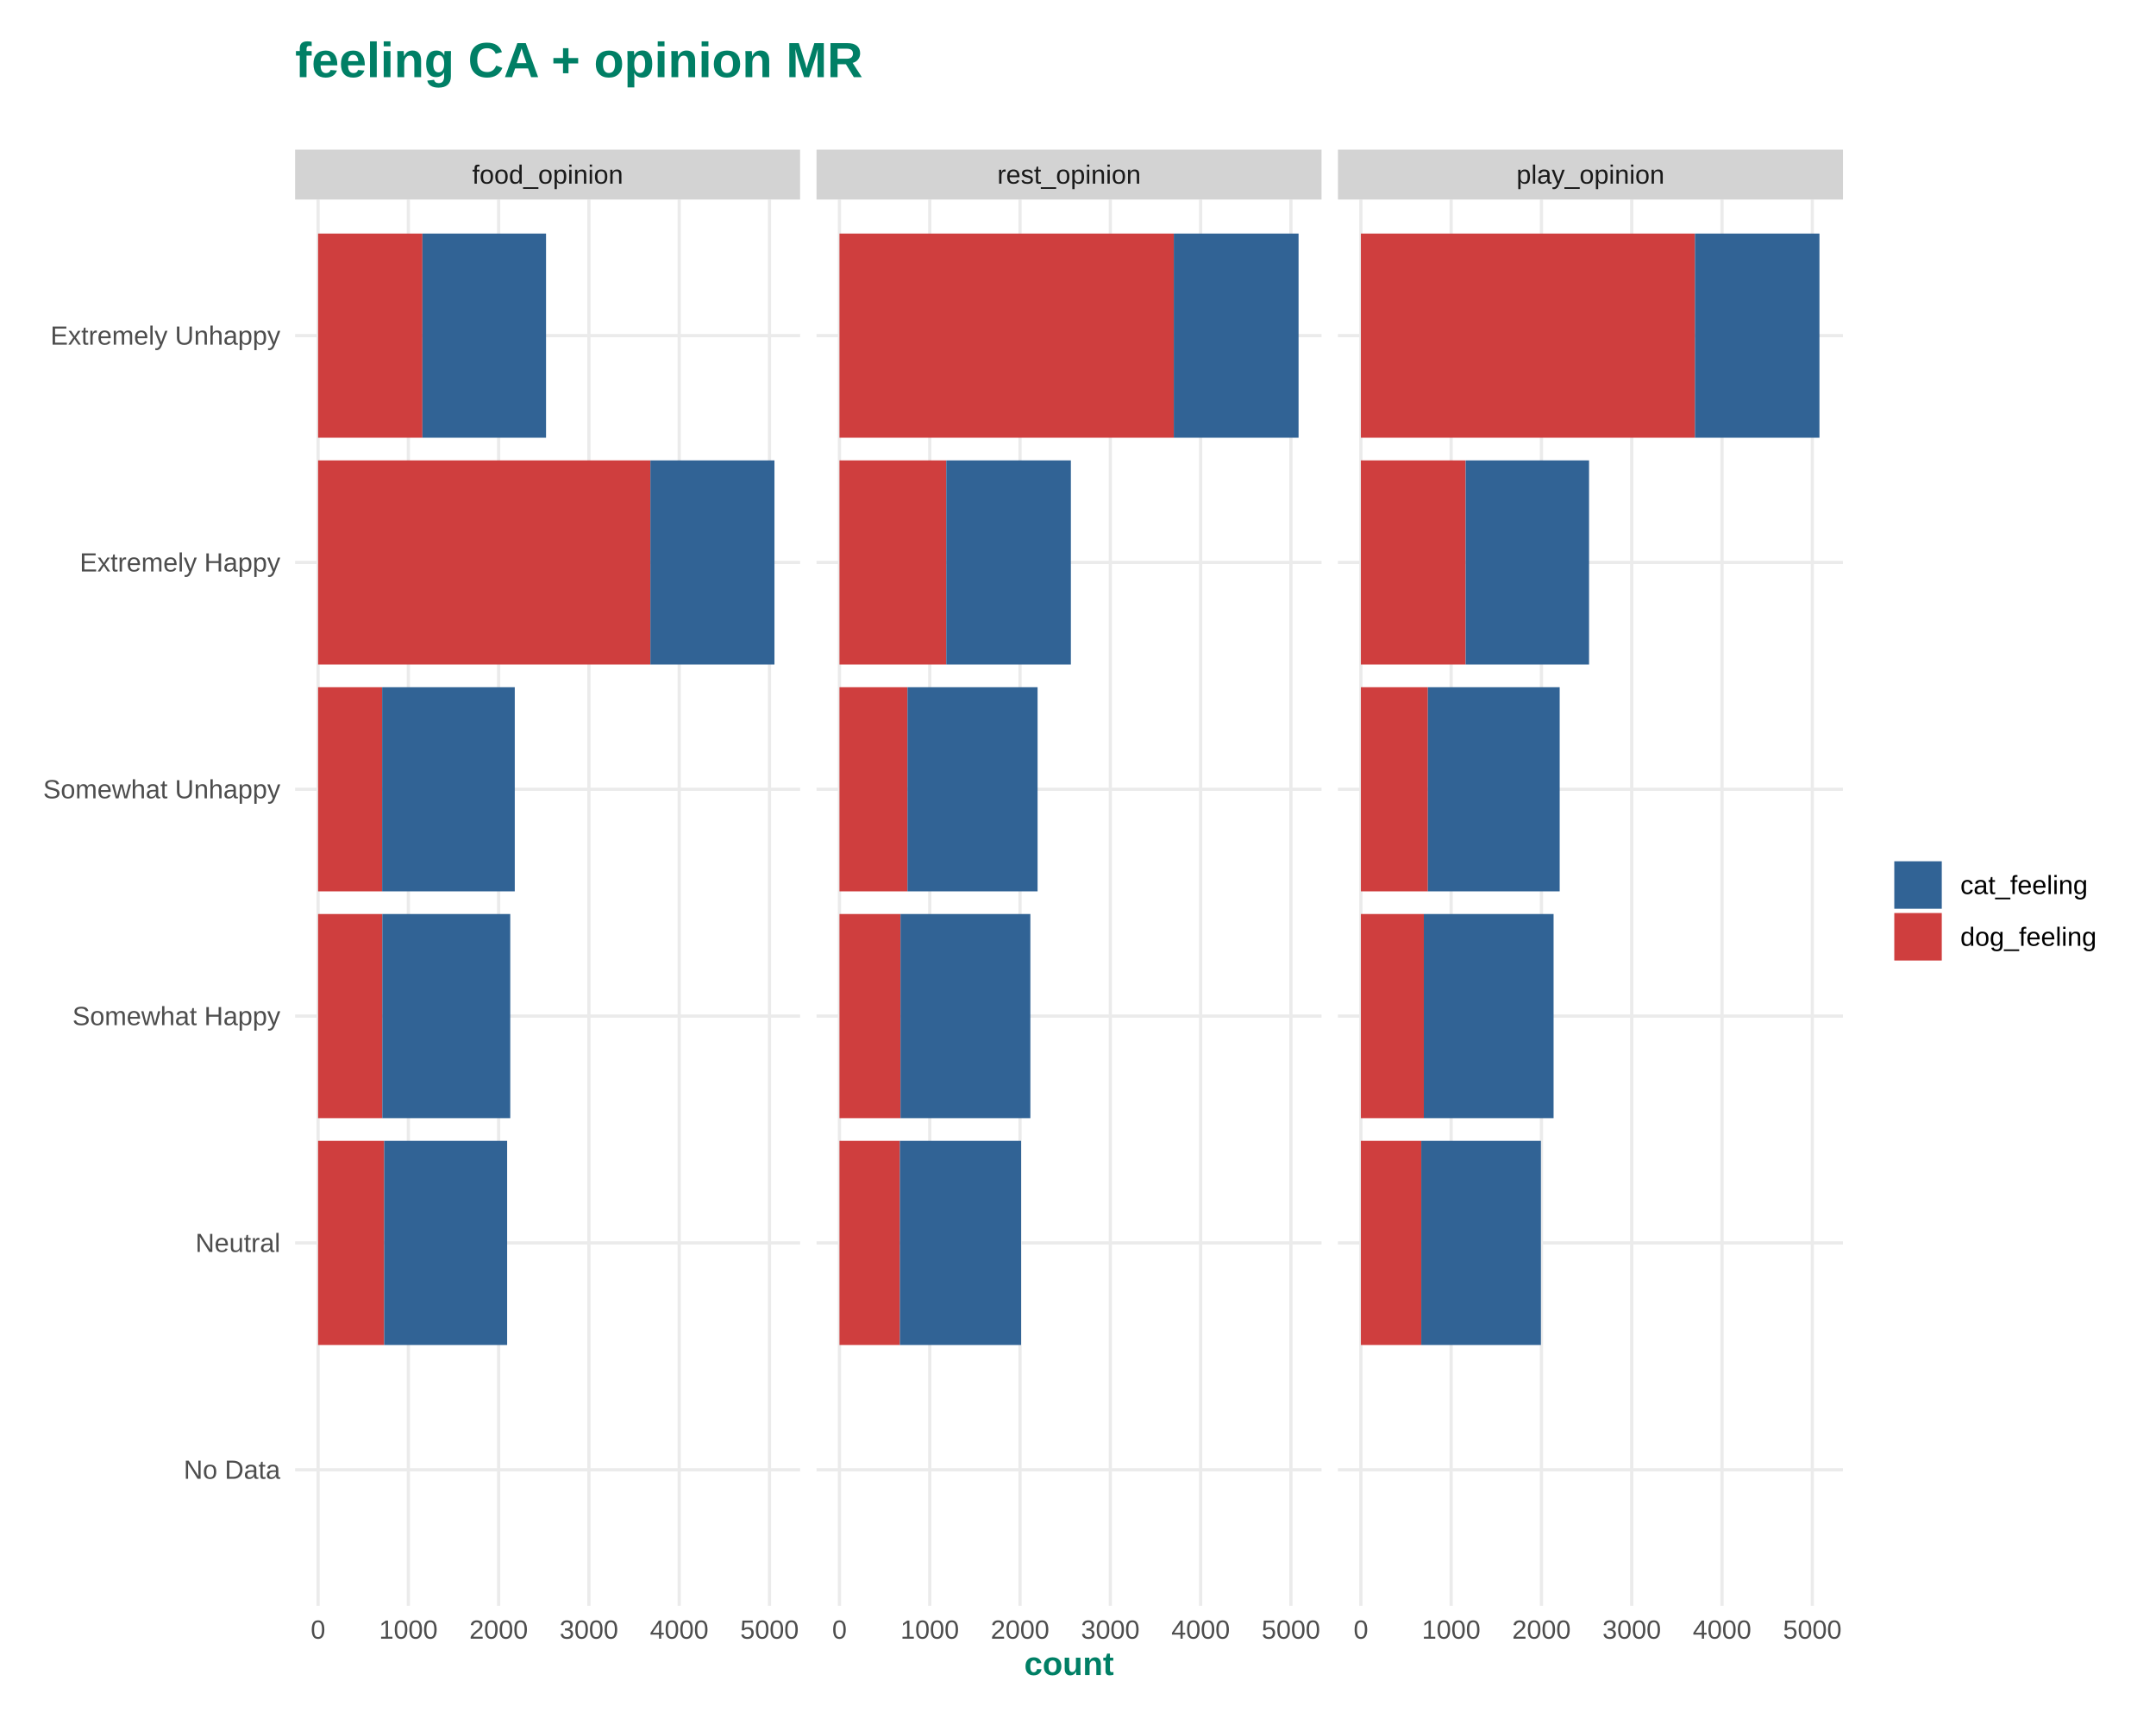
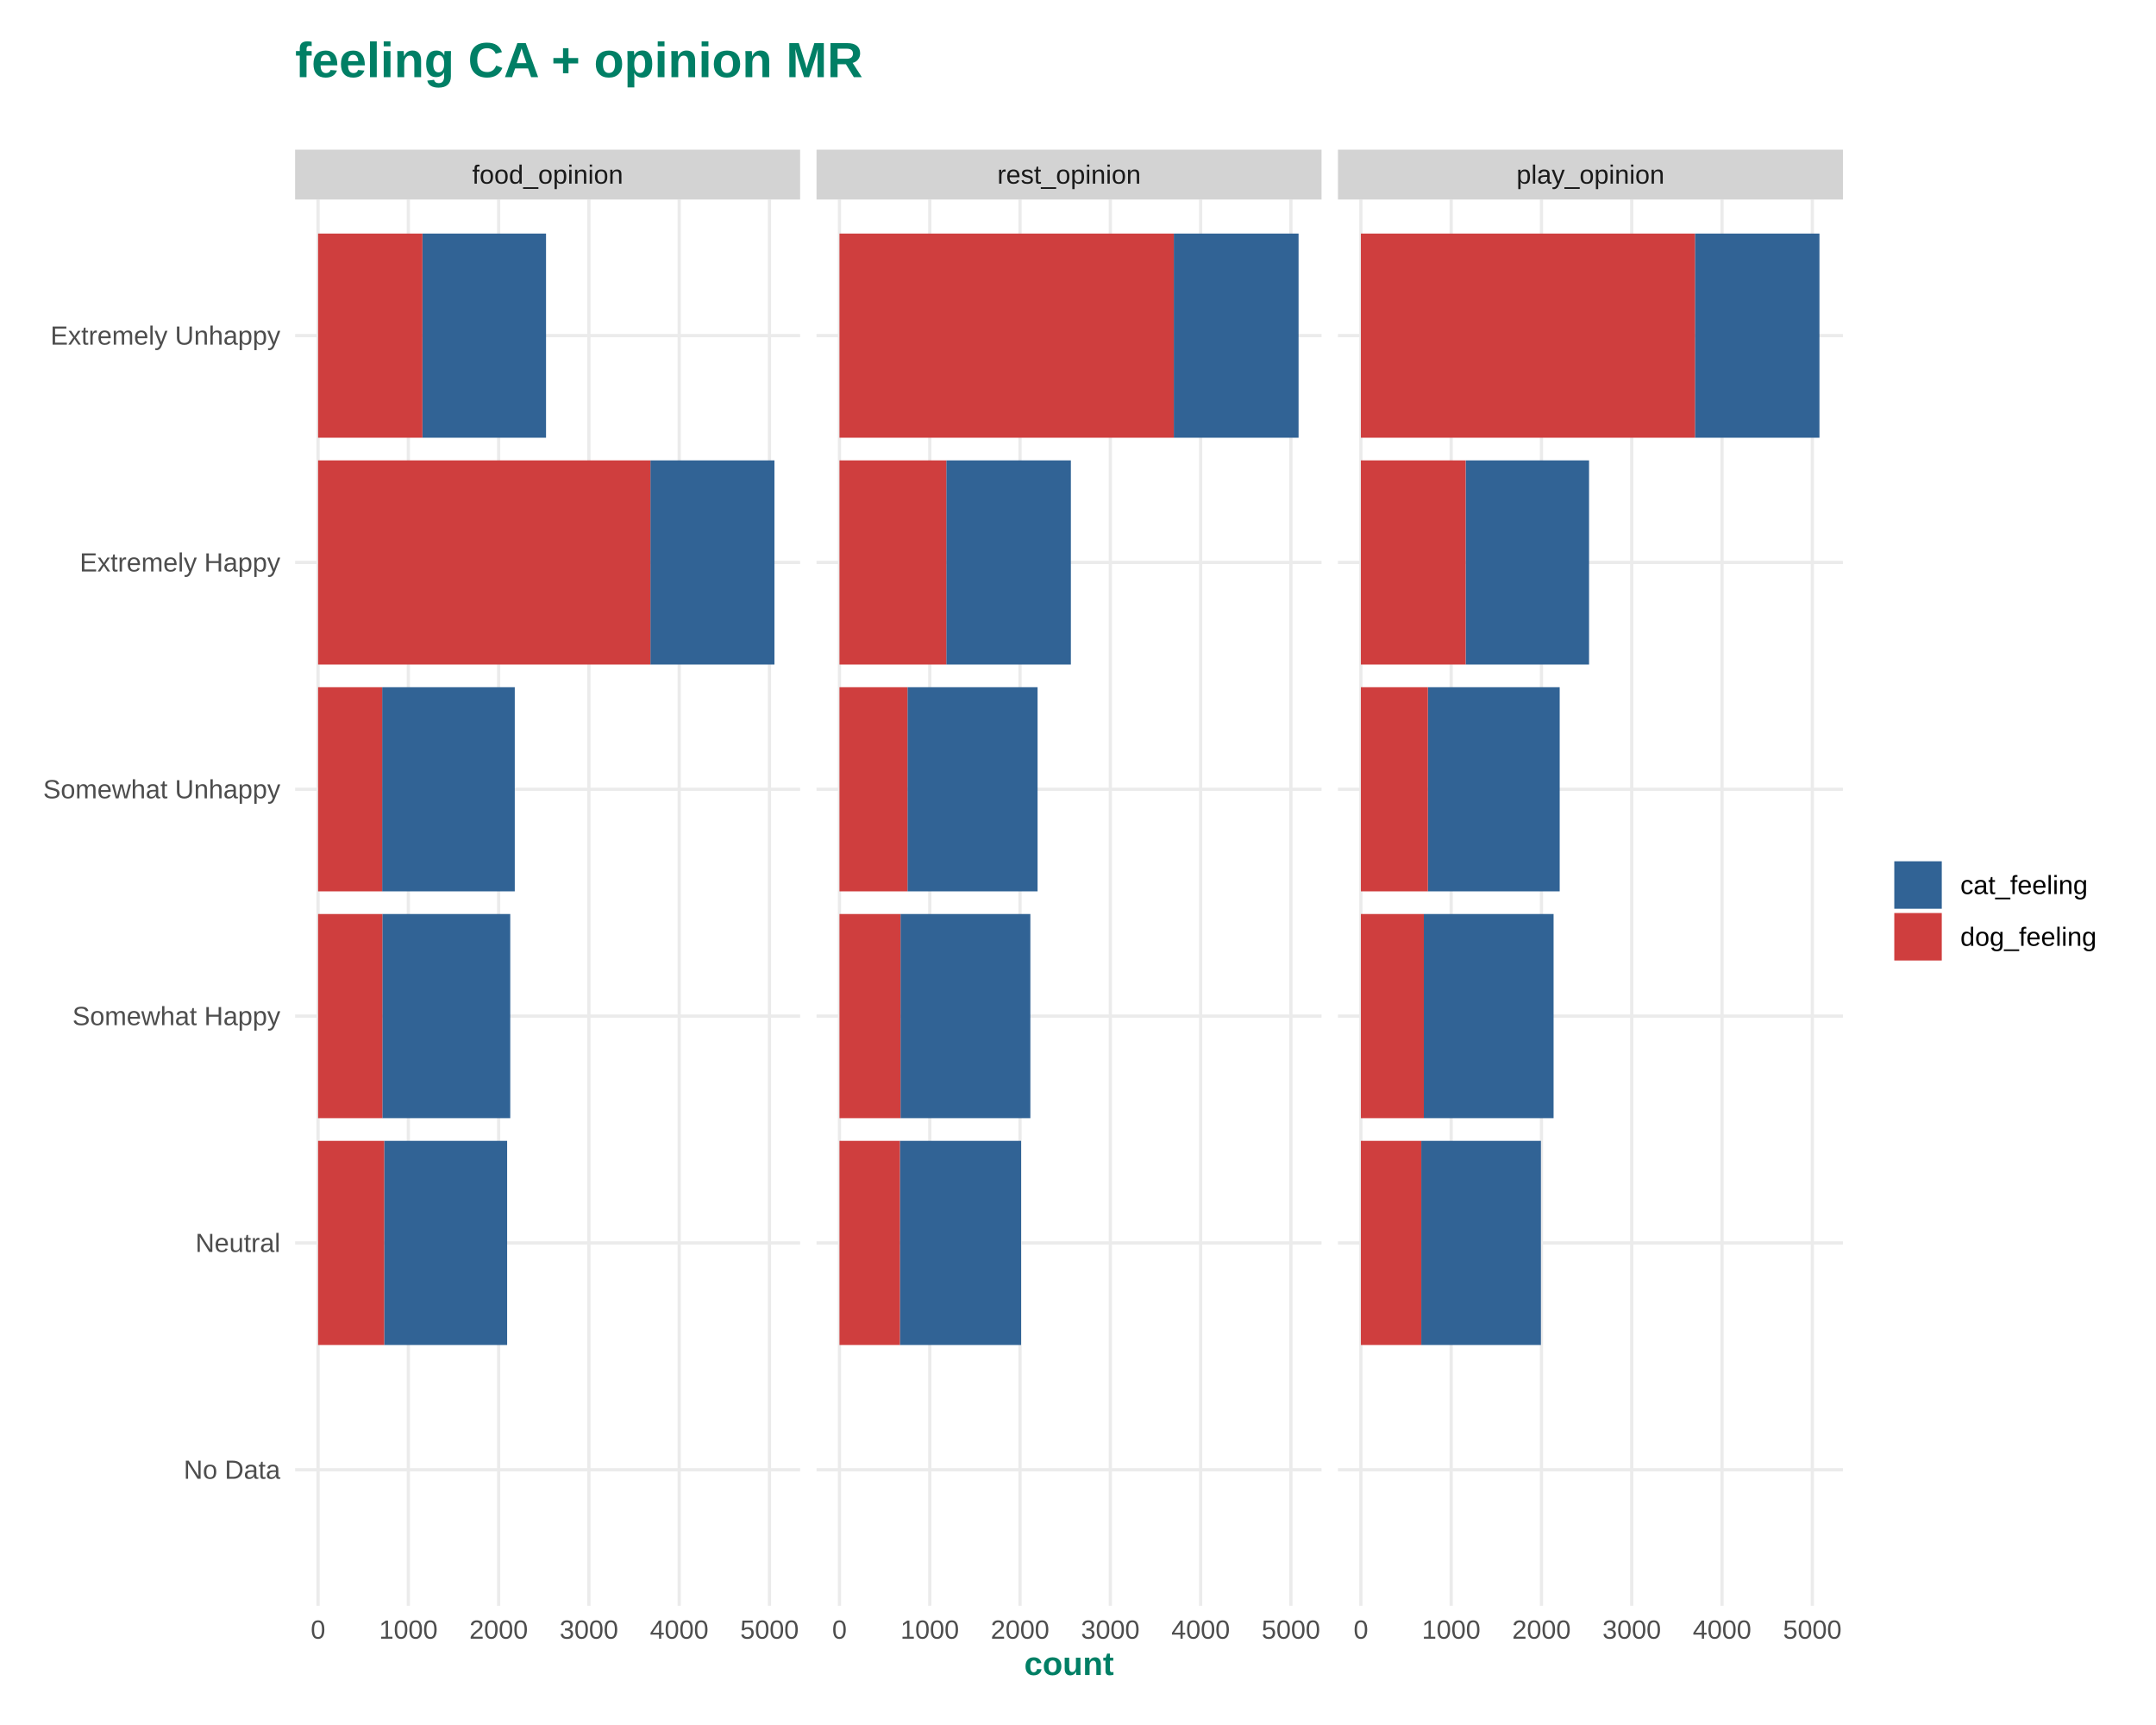
<svg xmlns="http://www.w3.org/2000/svg" viewBox="0 0 720.00 576.00">
  <defs>
    <style type="text/css">
    line, polyline, polygon, path, rect, circle {
      fill: none;
      stroke: #000000;
      stroke-linecap: round;
      stroke-linejoin: round;
      stroke-miterlimit: 10.00;
    }
  </style>
  </defs>
  <rect width="100%" height="100%" style="stroke: none; fill: #FFFFFF;" />
  <defs>
    <clipPath id="cpOTguNTV8MjY3LjIwfDUzNi4yMXw2Ni42Mw==">
      <rect x="98.55" y="66.63" width="168.65" height="469.58" />
    </clipPath>
  </defs>
  <polyline points="98.55,490.77 267.20,490.77 " style="stroke-width: 1.07; stroke: #EBEBEB; stroke-linecap: butt;" clip-path="url(#cpOTguNTV8MjY3LjIwfDUzNi4yMXw2Ni42Mw==)" />
  <polyline points="98.55,415.03 267.20,415.03 " style="stroke-width: 1.07; stroke: #EBEBEB; stroke-linecap: butt;" clip-path="url(#cpOTguNTV8MjY3LjIwfDUzNi4yMXw2Ni42Mw==)" />
  <polyline points="98.55,339.29 267.20,339.29 " style="stroke-width: 1.07; stroke: #EBEBEB; stroke-linecap: butt;" clip-path="url(#cpOTguNTV8MjY3LjIwfDUzNi4yMXw2Ni42Mw==)" />
  <polyline points="98.55,263.55 267.20,263.55 " style="stroke-width: 1.07; stroke: #EBEBEB; stroke-linecap: butt;" clip-path="url(#cpOTguNTV8MjY3LjIwfDUzNi4yMXw2Ni42Mw==)" />
  <polyline points="98.55,187.81 267.20,187.81 " style="stroke-width: 1.07; stroke: #EBEBEB; stroke-linecap: butt;" clip-path="url(#cpOTguNTV8MjY3LjIwfDUzNi4yMXw2Ni42Mw==)" />
  <polyline points="98.55,112.07 267.20,112.07 " style="stroke-width: 1.07; stroke: #EBEBEB; stroke-linecap: butt;" clip-path="url(#cpOTguNTV8MjY3LjIwfDUzNi4yMXw2Ni42Mw==)" />
  <polyline points="106.22,536.21 106.22,66.63 " style="stroke-width: 1.07; stroke: #EBEBEB; stroke-linecap: butt;" clip-path="url(#cpOTguNTV8MjY3LjIwfDUzNi4yMXw2Ni42Mw==)" />
  <polyline points="136.37,536.21 136.37,66.63 " style="stroke-width: 1.07; stroke: #EBEBEB; stroke-linecap: butt;" clip-path="url(#cpOTguNTV8MjY3LjIwfDUzNi4yMXw2Ni42Mw==)" />
  <polyline points="166.52,536.21 166.52,66.63 " style="stroke-width: 1.07; stroke: #EBEBEB; stroke-linecap: butt;" clip-path="url(#cpOTguNTV8MjY3LjIwfDUzNi4yMXw2Ni42Mw==)" />
  <polyline points="196.67,536.21 196.67,66.63 " style="stroke-width: 1.07; stroke: #EBEBEB; stroke-linecap: butt;" clip-path="url(#cpOTguNTV8MjY3LjIwfDUzNi4yMXw2Ni42Mw==)" />
  <polyline points="226.82,536.21 226.82,66.63 " style="stroke-width: 1.07; stroke: #EBEBEB; stroke-linecap: butt;" clip-path="url(#cpOTguNTV8MjY3LjIwfDUzNi4yMXw2Ni42Mw==)" />
  <polyline points="256.97,536.21 256.97,66.63 " style="stroke-width: 1.07; stroke: #EBEBEB; stroke-linecap: butt;" clip-path="url(#cpOTguNTV8MjY3LjIwfDUzNi4yMXw2Ni42Mw==)" />
+   <rect x="217.20" y="153.73" width="41.43" height="68.17" style="stroke-width: 1.07; stroke: none; stroke-linecap: square; stroke-linejoin: miter; fill: #316395;" clip-path="url(#cpOTguNTV8MjY3LjIwfDUzNi4yMXw2Ni42Mw==)" />
+   <rect x="106.22" y="153.73" width="110.98" height="68.17" style="stroke-width: 1.07; stroke: none; stroke-linecap: square; stroke-linejoin: miter; fill: #CF3E3E;" clip-path="url(#cpOTguNTV8MjY3LjIwfDUzNi4yMXw2Ni42Mw==)" />
+   <rect x="127.68" y="305.20" width="42.72" height="68.17" style="stroke-width: 1.07; stroke: none; stroke-linecap: square; stroke-linejoin: miter; fill: #316395;" clip-path="url(#cpOTguNTV8MjY3LjIwfDUzNi4yMXw2Ni42Mw==)" />
+   <rect x="106.22" y="305.20" width="21.47" height="68.17" style="stroke-width: 1.07; stroke: none; stroke-linecap: square; stroke-linejoin: miter; fill: #CF3E3E;" clip-path="url(#cpOTguNTV8MjY3LjIwfDUzNi4yMXw2Ni42Mw==)" />
+   <rect x="128.29" y="380.94" width="41.07" height="68.17" style="stroke-width: 1.07; stroke: none; stroke-linecap: square; stroke-linejoin: miter; fill: #316395;" clip-path="url(#cpOTguNTV8MjY3LjIwfDUzNi4yMXw2Ni42Mw==)" />
+   <rect x="106.22" y="380.94" width="22.07" height="68.17" style="stroke-width: 1.07; stroke: none; stroke-linecap: square; stroke-linejoin: miter; fill: #CF3E3E;" clip-path="url(#cpOTguNTV8MjY3LjIwfDUzNi4yMXw2Ni42Mw==)" />
+   <rect x="127.62" y="229.47" width="44.29" height="68.17" style="stroke-width: 1.07; stroke: none; stroke-linecap: square; stroke-linejoin: miter; fill: #316395;" clip-path="url(#cpOTguNTV8MjY3LjIwfDUzNi4yMXw2Ni42Mw==)" />
+   <rect x="106.22" y="229.47" width="21.41" height="68.17" style="stroke-width: 1.07; stroke: none; stroke-linecap: square; stroke-linejoin: miter; fill: #CF3E3E;" clip-path="url(#cpOTguNTV8MjY3LjIwfDUzNi4yMXw2Ni42Mw==)" />
+   <rect x="141.07" y="77.99" width="41.28" height="68.17" style="stroke-width: 1.07; stroke: none; stroke-linecap: square; stroke-linejoin: miter; fill: #316395;" clip-path="url(#cpOTguNTV8MjY3LjIwfDUzNi4yMXw2Ni42Mw==)" />
+   <rect x="106.22" y="77.99" width="34.85" height="68.17" style="stroke-width: 1.07; stroke: none; stroke-linecap: square; stroke-linejoin: miter; fill: #CF3E3E;" clip-path="url(#cpOTguNTV8MjY3LjIwfDUzNi4yMXw2Ni42Mw==)" />
+   <rect x="106.22" y="456.68" width="0.00" height="68.17" style="stroke-width: 1.07; stroke: none; stroke-linecap: square; stroke-linejoin: miter; fill: #316395;" clip-path="url(#cpOTguNTV8MjY3LjIwfDUzNi4yMXw2Ni42Mw==)" />
  <rect x="106.22" y="456.68" width="0.00" height="68.17" style="stroke-width: 1.07; stroke: none; stroke-linecap: square; stroke-linejoin: miter; fill: #CF3E3E;" clip-path="url(#cpOTguNTV8MjY3LjIwfDUzNi4yMXw2Ni42Mw==)" />
-   <rect x="106.22" y="456.68" width="0.00" height="68.17" style="stroke-width: 1.07; stroke: none; stroke-linecap: square; stroke-linejoin: miter; fill: #316395;" clip-path="url(#cpOTguNTV8MjY3LjIwfDUzNi4yMXw2Ni42Mw==)" />
-   <rect x="106.22" y="380.94" width="22.07" height="68.17" style="stroke-width: 1.07; stroke: none; stroke-linecap: square; stroke-linejoin: miter; fill: #CF3E3E;" clip-path="url(#cpOTguNTV8MjY3LjIwfDUzNi4yMXw2Ni42Mw==)" />
-   <rect x="128.29" y="380.94" width="41.07" height="68.17" style="stroke-width: 1.07; stroke: none; stroke-linecap: square; stroke-linejoin: miter; fill: #316395;" clip-path="url(#cpOTguNTV8MjY3LjIwfDUzNi4yMXw2Ni42Mw==)" />
-   <rect x="106.22" y="305.20" width="21.47" height="68.17" style="stroke-width: 1.07; stroke: none; stroke-linecap: square; stroke-linejoin: miter; fill: #CF3E3E;" clip-path="url(#cpOTguNTV8MjY3LjIwfDUzNi4yMXw2Ni42Mw==)" />
-   <rect x="127.68" y="305.20" width="42.72" height="68.17" style="stroke-width: 1.07; stroke: none; stroke-linecap: square; stroke-linejoin: miter; fill: #316395;" clip-path="url(#cpOTguNTV8MjY3LjIwfDUzNi4yMXw2Ni42Mw==)" />
-   <rect x="106.22" y="229.47" width="21.41" height="68.17" style="stroke-width: 1.07; stroke: none; stroke-linecap: square; stroke-linejoin: miter; fill: #CF3E3E;" clip-path="url(#cpOTguNTV8MjY3LjIwfDUzNi4yMXw2Ni42Mw==)" />
-   <rect x="127.62" y="229.47" width="44.29" height="68.17" style="stroke-width: 1.07; stroke: none; stroke-linecap: square; stroke-linejoin: miter; fill: #316395;" clip-path="url(#cpOTguNTV8MjY3LjIwfDUzNi4yMXw2Ni42Mw==)" />
-   <rect x="106.22" y="153.73" width="110.98" height="68.17" style="stroke-width: 1.07; stroke: none; stroke-linecap: square; stroke-linejoin: miter; fill: #CF3E3E;" clip-path="url(#cpOTguNTV8MjY3LjIwfDUzNi4yMXw2Ni42Mw==)" />
-   <rect x="217.20" y="153.73" width="41.43" height="68.17" style="stroke-width: 1.07; stroke: none; stroke-linecap: square; stroke-linejoin: miter; fill: #316395;" clip-path="url(#cpOTguNTV8MjY3LjIwfDUzNi4yMXw2Ni42Mw==)" />
-   <rect x="106.22" y="77.99" width="34.85" height="68.17" style="stroke-width: 1.07; stroke: none; stroke-linecap: square; stroke-linejoin: miter; fill: #CF3E3E;" clip-path="url(#cpOTguNTV8MjY3LjIwfDUzNi4yMXw2Ni42Mw==)" />
-   <rect x="141.07" y="77.99" width="41.28" height="68.17" style="stroke-width: 1.07; stroke: none; stroke-linecap: square; stroke-linejoin: miter; fill: #316395;" clip-path="url(#cpOTguNTV8MjY3LjIwfDUzNi4yMXw2Ni42Mw==)" />
  <defs>
    <clipPath id="cpMC4wMHw3MjAuMDB8NTc2LjAwfDAuMDA=">
      <rect x="0.00" y="0.00" width="720.00" height="576.00" />
    </clipPath>
  </defs>
  <defs>
    <clipPath id="cpMjcyLjY4fDQ0MS4zM3w1MzYuMjF8NjYuNjM=">
      <rect x="272.68" y="66.63" width="168.65" height="469.58" />
    </clipPath>
  </defs>
  <polyline points="272.68,490.77 441.33,490.77 " style="stroke-width: 1.07; stroke: #EBEBEB; stroke-linecap: butt;" clip-path="url(#cpMjcyLjY4fDQ0MS4zM3w1MzYuMjF8NjYuNjM=)" />
  <polyline points="272.68,415.03 441.33,415.03 " style="stroke-width: 1.07; stroke: #EBEBEB; stroke-linecap: butt;" clip-path="url(#cpMjcyLjY4fDQ0MS4zM3w1MzYuMjF8NjYuNjM=)" />
  <polyline points="272.68,339.29 441.33,339.29 " style="stroke-width: 1.07; stroke: #EBEBEB; stroke-linecap: butt;" clip-path="url(#cpMjcyLjY4fDQ0MS4zM3w1MzYuMjF8NjYuNjM=)" />
  <polyline points="272.68,263.55 441.33,263.55 " style="stroke-width: 1.07; stroke: #EBEBEB; stroke-linecap: butt;" clip-path="url(#cpMjcyLjY4fDQ0MS4zM3w1MzYuMjF8NjYuNjM=)" />
  <polyline points="272.68,187.81 441.33,187.81 " style="stroke-width: 1.07; stroke: #EBEBEB; stroke-linecap: butt;" clip-path="url(#cpMjcyLjY4fDQ0MS4zM3w1MzYuMjF8NjYuNjM=)" />
  <polyline points="272.68,112.07 441.33,112.07 " style="stroke-width: 1.07; stroke: #EBEBEB; stroke-linecap: butt;" clip-path="url(#cpMjcyLjY4fDQ0MS4zM3w1MzYuMjF8NjYuNjM=)" />
  <polyline points="280.34,536.21 280.34,66.63 " style="stroke-width: 1.07; stroke: #EBEBEB; stroke-linecap: butt;" clip-path="url(#cpMjcyLjY4fDQ0MS4zM3w1MzYuMjF8NjYuNjM=)" />
  <polyline points="310.49,536.21 310.49,66.63 " style="stroke-width: 1.07; stroke: #EBEBEB; stroke-linecap: butt;" clip-path="url(#cpMjcyLjY4fDQ0MS4zM3w1MzYuMjF8NjYuNjM=)" />
  <polyline points="340.65,536.21 340.65,66.63 " style="stroke-width: 1.07; stroke: #EBEBEB; stroke-linecap: butt;" clip-path="url(#cpMjcyLjY4fDQ0MS4zM3w1MzYuMjF8NjYuNjM=)" />
  <polyline points="370.80,536.21 370.80,66.63 " style="stroke-width: 1.07; stroke: #EBEBEB; stroke-linecap: butt;" clip-path="url(#cpMjcyLjY4fDQ0MS4zM3w1MzYuMjF8NjYuNjM=)" />
  <polyline points="400.95,536.21 400.95,66.63 " style="stroke-width: 1.07; stroke: #EBEBEB; stroke-linecap: butt;" clip-path="url(#cpMjcyLjY4fDQ0MS4zM3w1MzYuMjF8NjYuNjM=)" />
  <polyline points="431.10,536.21 431.10,66.63 " style="stroke-width: 1.07; stroke: #EBEBEB; stroke-linecap: butt;" clip-path="url(#cpMjcyLjY4fDQ0MS4zM3w1MzYuMjF8NjYuNjM=)" />
+   <rect x="316.01" y="153.73" width="41.61" height="68.17" style="stroke-width: 1.07; stroke: none; stroke-linecap: square; stroke-linejoin: miter; fill: #316395;" clip-path="url(#cpMjcyLjY4fDQ0MS4zM3w1MzYuMjF8NjYuNjM=)" />
+   <rect x="280.34" y="153.73" width="35.67" height="68.17" style="stroke-width: 1.07; stroke: none; stroke-linecap: square; stroke-linejoin: miter; fill: #CF3E3E;" clip-path="url(#cpMjcyLjY4fDQ0MS4zM3w1MzYuMjF8NjYuNjM=)" />
+   <rect x="300.73" y="305.20" width="43.36" height="68.17" style="stroke-width: 1.07; stroke: none; stroke-linecap: square; stroke-linejoin: miter; fill: #316395;" clip-path="url(#cpMjcyLjY4fDQ0MS4zM3w1MzYuMjF8NjYuNjM=)" />
+   <rect x="280.34" y="305.20" width="20.38" height="68.17" style="stroke-width: 1.07; stroke: none; stroke-linecap: square; stroke-linejoin: miter; fill: #CF3E3E;" clip-path="url(#cpMjcyLjY4fDQ0MS4zM3w1MzYuMjF8NjYuNjM=)" />
+   <rect x="300.51" y="380.94" width="40.49" height="68.17" style="stroke-width: 1.07; stroke: none; stroke-linecap: square; stroke-linejoin: miter; fill: #316395;" clip-path="url(#cpMjcyLjY4fDQ0MS4zM3w1MzYuMjF8NjYuNjM=)" />
+   <rect x="280.34" y="380.94" width="20.17" height="68.17" style="stroke-width: 1.07; stroke: none; stroke-linecap: square; stroke-linejoin: miter; fill: #CF3E3E;" clip-path="url(#cpMjcyLjY4fDQ0MS4zM3w1MzYuMjF8NjYuNjM=)" />
+   <rect x="303.05" y="229.47" width="43.45" height="68.17" style="stroke-width: 1.07; stroke: none; stroke-linecap: square; stroke-linejoin: miter; fill: #316395;" clip-path="url(#cpMjcyLjY4fDQ0MS4zM3w1MzYuMjF8NjYuNjM=)" />
+   <rect x="280.34" y="229.47" width="22.70" height="68.17" style="stroke-width: 1.07; stroke: none; stroke-linecap: square; stroke-linejoin: miter; fill: #CF3E3E;" clip-path="url(#cpMjcyLjY4fDQ0MS4zM3w1MzYuMjF8NjYuNjM=)" />
+   <rect x="391.99" y="77.99" width="41.67" height="68.17" style="stroke-width: 1.07; stroke: none; stroke-linecap: square; stroke-linejoin: miter; fill: #316395;" clip-path="url(#cpMjcyLjY4fDQ0MS4zM3w1MzYuMjF8NjYuNjM=)" />
+   <rect x="280.34" y="77.99" width="111.65" height="68.17" style="stroke-width: 1.07; stroke: none; stroke-linecap: square; stroke-linejoin: miter; fill: #CF3E3E;" clip-path="url(#cpMjcyLjY4fDQ0MS4zM3w1MzYuMjF8NjYuNjM=)" />
+   <rect x="280.34" y="456.68" width="0.00" height="68.17" style="stroke-width: 1.07; stroke: none; stroke-linecap: square; stroke-linejoin: miter; fill: #316395;" clip-path="url(#cpMjcyLjY4fDQ0MS4zM3w1MzYuMjF8NjYuNjM=)" />
  <rect x="280.34" y="456.68" width="0.00" height="68.17" style="stroke-width: 1.07; stroke: none; stroke-linecap: square; stroke-linejoin: miter; fill: #CF3E3E;" clip-path="url(#cpMjcyLjY4fDQ0MS4zM3w1MzYuMjF8NjYuNjM=)" />
-   <rect x="280.34" y="456.68" width="0.00" height="68.17" style="stroke-width: 1.07; stroke: none; stroke-linecap: square; stroke-linejoin: miter; fill: #316395;" clip-path="url(#cpMjcyLjY4fDQ0MS4zM3w1MzYuMjF8NjYuNjM=)" />
-   <rect x="280.34" y="380.94" width="20.17" height="68.17" style="stroke-width: 1.07; stroke: none; stroke-linecap: square; stroke-linejoin: miter; fill: #CF3E3E;" clip-path="url(#cpMjcyLjY4fDQ0MS4zM3w1MzYuMjF8NjYuNjM=)" />
-   <rect x="300.51" y="380.94" width="40.49" height="68.17" style="stroke-width: 1.07; stroke: none; stroke-linecap: square; stroke-linejoin: miter; fill: #316395;" clip-path="url(#cpMjcyLjY4fDQ0MS4zM3w1MzYuMjF8NjYuNjM=)" />
-   <rect x="280.34" y="305.20" width="20.38" height="68.17" style="stroke-width: 1.07; stroke: none; stroke-linecap: square; stroke-linejoin: miter; fill: #CF3E3E;" clip-path="url(#cpMjcyLjY4fDQ0MS4zM3w1MzYuMjF8NjYuNjM=)" />
-   <rect x="300.73" y="305.20" width="43.36" height="68.17" style="stroke-width: 1.07; stroke: none; stroke-linecap: square; stroke-linejoin: miter; fill: #316395;" clip-path="url(#cpMjcyLjY4fDQ0MS4zM3w1MzYuMjF8NjYuNjM=)" />
-   <rect x="280.34" y="229.47" width="22.70" height="68.17" style="stroke-width: 1.07; stroke: none; stroke-linecap: square; stroke-linejoin: miter; fill: #CF3E3E;" clip-path="url(#cpMjcyLjY4fDQ0MS4zM3w1MzYuMjF8NjYuNjM=)" />
-   <rect x="303.05" y="229.47" width="43.45" height="68.17" style="stroke-width: 1.07; stroke: none; stroke-linecap: square; stroke-linejoin: miter; fill: #316395;" clip-path="url(#cpMjcyLjY4fDQ0MS4zM3w1MzYuMjF8NjYuNjM=)" />
-   <rect x="280.34" y="153.73" width="35.67" height="68.17" style="stroke-width: 1.07; stroke: none; stroke-linecap: square; stroke-linejoin: miter; fill: #CF3E3E;" clip-path="url(#cpMjcyLjY4fDQ0MS4zM3w1MzYuMjF8NjYuNjM=)" />
-   <rect x="316.01" y="153.73" width="41.61" height="68.17" style="stroke-width: 1.07; stroke: none; stroke-linecap: square; stroke-linejoin: miter; fill: #316395;" clip-path="url(#cpMjcyLjY4fDQ0MS4zM3w1MzYuMjF8NjYuNjM=)" />
-   <rect x="280.34" y="77.99" width="111.65" height="68.17" style="stroke-width: 1.07; stroke: none; stroke-linecap: square; stroke-linejoin: miter; fill: #CF3E3E;" clip-path="url(#cpMjcyLjY4fDQ0MS4zM3w1MzYuMjF8NjYuNjM=)" />
-   <rect x="391.99" y="77.99" width="41.67" height="68.17" style="stroke-width: 1.07; stroke: none; stroke-linecap: square; stroke-linejoin: miter; fill: #316395;" clip-path="url(#cpMjcyLjY4fDQ0MS4zM3w1MzYuMjF8NjYuNjM=)" />
  <defs>
    <clipPath id="cpMC4wMHw3MjAuMDB8NTc2LjAwfDAuMDA=">
      <rect x="0.00" y="0.00" width="720.00" height="576.00" />
    </clipPath>
  </defs>
  <defs>
    <clipPath id="cpNDQ2LjgxfDYxNS40NXw1MzYuMjF8NjYuNjM=">
      <rect x="446.81" y="66.63" width="168.65" height="469.58" />
    </clipPath>
  </defs>
  <polyline points="446.81,490.77 615.45,490.77 " style="stroke-width: 1.07; stroke: #EBEBEB; stroke-linecap: butt;" clip-path="url(#cpNDQ2LjgxfDYxNS40NXw1MzYuMjF8NjYuNjM=)" />
  <polyline points="446.81,415.03 615.45,415.03 " style="stroke-width: 1.07; stroke: #EBEBEB; stroke-linecap: butt;" clip-path="url(#cpNDQ2LjgxfDYxNS40NXw1MzYuMjF8NjYuNjM=)" />
  <polyline points="446.81,339.29 615.45,339.29 " style="stroke-width: 1.07; stroke: #EBEBEB; stroke-linecap: butt;" clip-path="url(#cpNDQ2LjgxfDYxNS40NXw1MzYuMjF8NjYuNjM=)" />
  <polyline points="446.81,263.55 615.45,263.55 " style="stroke-width: 1.07; stroke: #EBEBEB; stroke-linecap: butt;" clip-path="url(#cpNDQ2LjgxfDYxNS40NXw1MzYuMjF8NjYuNjM=)" />
  <polyline points="446.81,187.81 615.45,187.81 " style="stroke-width: 1.07; stroke: #EBEBEB; stroke-linecap: butt;" clip-path="url(#cpNDQ2LjgxfDYxNS40NXw1MzYuMjF8NjYuNjM=)" />
  <polyline points="446.81,112.07 615.45,112.07 " style="stroke-width: 1.07; stroke: #EBEBEB; stroke-linecap: butt;" clip-path="url(#cpNDQ2LjgxfDYxNS40NXw1MzYuMjF8NjYuNjM=)" />
  <polyline points="454.47,536.21 454.47,66.63 " style="stroke-width: 1.07; stroke: #EBEBEB; stroke-linecap: butt;" clip-path="url(#cpNDQ2LjgxfDYxNS40NXw1MzYuMjF8NjYuNjM=)" />
  <polyline points="484.62,536.21 484.62,66.63 " style="stroke-width: 1.07; stroke: #EBEBEB; stroke-linecap: butt;" clip-path="url(#cpNDQ2LjgxfDYxNS40NXw1MzYuMjF8NjYuNjM=)" />
  <polyline points="514.77,536.21 514.77,66.63 " style="stroke-width: 1.07; stroke: #EBEBEB; stroke-linecap: butt;" clip-path="url(#cpNDQ2LjgxfDYxNS40NXw1MzYuMjF8NjYuNjM=)" />
  <polyline points="544.92,536.21 544.92,66.63 " style="stroke-width: 1.07; stroke: #EBEBEB; stroke-linecap: butt;" clip-path="url(#cpNDQ2LjgxfDYxNS40NXw1MzYuMjF8NjYuNjM=)" />
  <polyline points="575.07,536.21 575.07,66.63 " style="stroke-width: 1.07; stroke: #EBEBEB; stroke-linecap: butt;" clip-path="url(#cpNDQ2LjgxfDYxNS40NXw1MzYuMjF8NjYuNjM=)" />
  <polyline points="605.23,536.21 605.23,66.63 " style="stroke-width: 1.07; stroke: #EBEBEB; stroke-linecap: butt;" clip-path="url(#cpNDQ2LjgxfDYxNS40NXw1MzYuMjF8NjYuNjM=)" />
+   <rect x="489.45" y="153.73" width="41.22" height="68.17" style="stroke-width: 1.07; stroke: none; stroke-linecap: square; stroke-linejoin: miter; fill: #316395;" clip-path="url(#cpNDQ2LjgxfDYxNS40NXw1MzYuMjF8NjYuNjM=)" />
+   <rect x="454.47" y="153.73" width="34.97" height="68.17" style="stroke-width: 1.07; stroke: none; stroke-linecap: square; stroke-linejoin: miter; fill: #CF3E3E;" clip-path="url(#cpNDQ2LjgxfDYxNS40NXw1MzYuMjF8NjYuNjM=)" />
+   <rect x="475.49" y="305.20" width="43.33" height="68.17" style="stroke-width: 1.07; stroke: none; stroke-linecap: square; stroke-linejoin: miter; fill: #316395;" clip-path="url(#cpNDQ2LjgxfDYxNS40NXw1MzYuMjF8NjYuNjM=)" />
+   <rect x="454.47" y="305.20" width="21.02" height="68.17" style="stroke-width: 1.07; stroke: none; stroke-linecap: square; stroke-linejoin: miter; fill: #CF3E3E;" clip-path="url(#cpNDQ2LjgxfDYxNS40NXw1MzYuMjF8NjYuNjM=)" />
+   <rect x="474.64" y="380.94" width="39.95" height="68.17" style="stroke-width: 1.07; stroke: none; stroke-linecap: square; stroke-linejoin: miter; fill: #316395;" clip-path="url(#cpNDQ2LjgxfDYxNS40NXw1MzYuMjF8NjYuNjM=)" />
+   <rect x="454.47" y="380.94" width="20.17" height="68.17" style="stroke-width: 1.07; stroke: none; stroke-linecap: square; stroke-linejoin: miter; fill: #CF3E3E;" clip-path="url(#cpNDQ2LjgxfDYxNS40NXw1MzYuMjF8NjYuNjM=)" />
+   <rect x="476.84" y="229.47" width="44.02" height="68.17" style="stroke-width: 1.07; stroke: none; stroke-linecap: square; stroke-linejoin: miter; fill: #316395;" clip-path="url(#cpNDQ2LjgxfDYxNS40NXw1MzYuMjF8NjYuNjM=)" />
+   <rect x="454.47" y="229.47" width="22.37" height="68.17" style="stroke-width: 1.07; stroke: none; stroke-linecap: square; stroke-linejoin: miter; fill: #CF3E3E;" clip-path="url(#cpNDQ2LjgxfDYxNS40NXw1MzYuMjF8NjYuNjM=)" />
+   <rect x="566.03" y="77.99" width="41.58" height="68.17" style="stroke-width: 1.07; stroke: none; stroke-linecap: square; stroke-linejoin: miter; fill: #316395;" clip-path="url(#cpNDQ2LjgxfDYxNS40NXw1MzYuMjF8NjYuNjM=)" />
+   <rect x="454.47" y="77.99" width="111.56" height="68.17" style="stroke-width: 1.07; stroke: none; stroke-linecap: square; stroke-linejoin: miter; fill: #CF3E3E;" clip-path="url(#cpNDQ2LjgxfDYxNS40NXw1MzYuMjF8NjYuNjM=)" />
+   <rect x="454.47" y="456.68" width="0.00" height="68.17" style="stroke-width: 1.07; stroke: none; stroke-linecap: square; stroke-linejoin: miter; fill: #316395;" clip-path="url(#cpNDQ2LjgxfDYxNS40NXw1MzYuMjF8NjYuNjM=)" />
  <rect x="454.47" y="456.68" width="0.00" height="68.17" style="stroke-width: 1.07; stroke: none; stroke-linecap: square; stroke-linejoin: miter; fill: #CF3E3E;" clip-path="url(#cpNDQ2LjgxfDYxNS40NXw1MzYuMjF8NjYuNjM=)" />
-   <rect x="454.47" y="456.68" width="0.00" height="68.17" style="stroke-width: 1.07; stroke: none; stroke-linecap: square; stroke-linejoin: miter; fill: #316395;" clip-path="url(#cpNDQ2LjgxfDYxNS40NXw1MzYuMjF8NjYuNjM=)" />
-   <rect x="454.47" y="380.94" width="20.17" height="68.17" style="stroke-width: 1.07; stroke: none; stroke-linecap: square; stroke-linejoin: miter; fill: #CF3E3E;" clip-path="url(#cpNDQ2LjgxfDYxNS40NXw1MzYuMjF8NjYuNjM=)" />
-   <rect x="474.64" y="380.94" width="39.95" height="68.17" style="stroke-width: 1.07; stroke: none; stroke-linecap: square; stroke-linejoin: miter; fill: #316395;" clip-path="url(#cpNDQ2LjgxfDYxNS40NXw1MzYuMjF8NjYuNjM=)" />
-   <rect x="454.47" y="305.20" width="21.02" height="68.17" style="stroke-width: 1.07; stroke: none; stroke-linecap: square; stroke-linejoin: miter; fill: #CF3E3E;" clip-path="url(#cpNDQ2LjgxfDYxNS40NXw1MzYuMjF8NjYuNjM=)" />
-   <rect x="475.49" y="305.20" width="43.33" height="68.17" style="stroke-width: 1.07; stroke: none; stroke-linecap: square; stroke-linejoin: miter; fill: #316395;" clip-path="url(#cpNDQ2LjgxfDYxNS40NXw1MzYuMjF8NjYuNjM=)" />
-   <rect x="454.47" y="229.47" width="22.37" height="68.17" style="stroke-width: 1.07; stroke: none; stroke-linecap: square; stroke-linejoin: miter; fill: #CF3E3E;" clip-path="url(#cpNDQ2LjgxfDYxNS40NXw1MzYuMjF8NjYuNjM=)" />
-   <rect x="476.84" y="229.47" width="44.02" height="68.17" style="stroke-width: 1.07; stroke: none; stroke-linecap: square; stroke-linejoin: miter; fill: #316395;" clip-path="url(#cpNDQ2LjgxfDYxNS40NXw1MzYuMjF8NjYuNjM=)" />
-   <rect x="454.47" y="153.73" width="34.97" height="68.17" style="stroke-width: 1.07; stroke: none; stroke-linecap: square; stroke-linejoin: miter; fill: #CF3E3E;" clip-path="url(#cpNDQ2LjgxfDYxNS40NXw1MzYuMjF8NjYuNjM=)" />
-   <rect x="489.45" y="153.73" width="41.22" height="68.17" style="stroke-width: 1.07; stroke: none; stroke-linecap: square; stroke-linejoin: miter; fill: #316395;" clip-path="url(#cpNDQ2LjgxfDYxNS40NXw1MzYuMjF8NjYuNjM=)" />
-   <rect x="454.47" y="77.99" width="111.56" height="68.17" style="stroke-width: 1.07; stroke: none; stroke-linecap: square; stroke-linejoin: miter; fill: #CF3E3E;" clip-path="url(#cpNDQ2LjgxfDYxNS40NXw1MzYuMjF8NjYuNjM=)" />
-   <rect x="566.03" y="77.99" width="41.58" height="68.17" style="stroke-width: 1.07; stroke: none; stroke-linecap: square; stroke-linejoin: miter; fill: #316395;" clip-path="url(#cpNDQ2LjgxfDYxNS40NXw1MzYuMjF8NjYuNjM=)" />
  <defs>
    <clipPath id="cpMC4wMHw3MjAuMDB8NTc2LjAwfDAuMDA=">
      <rect x="0.00" y="0.00" width="720.00" height="576.00" />
    </clipPath>
  </defs>
  <defs>
    <clipPath id="cpOTguNTV8MjY3LjIwfDY2LjYzfDQ5Ljk4">
      <rect x="98.55" y="49.98" width="168.65" height="16.64" />
    </clipPath>
  </defs>
  <rect x="98.55" y="49.98" width="168.65" height="16.64" style="stroke-width: 1.07; stroke: none; fill: #D3D3D3;" clip-path="url(#cpOTguNTV8MjY3LjIwfDY2LjYzfDQ5Ljk4)" />
  <g clip-path="url(#cpOTguNTV8MjY3LjIwfDY2LjYzfDQ5Ljk4)">
    <text x="157.69" y="61.33" style="font-size: 8.80px; fill: #1A1A1A; font-family: Liberation Sans;" textLength="50.36px" lengthAdjust="spacingAndGlyphs">food_opinion</text>
  </g>
  <defs>
    <clipPath id="cpMC4wMHw3MjAuMDB8NTc2LjAwfDAuMDA=">
      <rect x="0.00" y="0.00" width="720.00" height="576.00" />
    </clipPath>
  </defs>
  <defs>
    <clipPath id="cpMjcyLjY4fDQ0MS4zM3w2Ni42M3w0OS45OA==">
      <rect x="272.68" y="49.98" width="168.65" height="16.64" />
    </clipPath>
  </defs>
  <rect x="272.68" y="49.98" width="168.65" height="16.64" style="stroke-width: 1.07; stroke: none; fill: #D3D3D3;" clip-path="url(#cpMjcyLjY4fDQ0MS4zM3w2Ni42M3w0OS45OA==)" />
  <g clip-path="url(#cpMjcyLjY4fDQ0MS4zM3w2Ni42M3w0OS45OA==)">
    <text x="333.05" y="61.33" style="font-size: 8.80px; fill: #1A1A1A; font-family: Liberation Sans;" textLength="47.91px" lengthAdjust="spacingAndGlyphs">rest_opinion</text>
  </g>
  <defs>
    <clipPath id="cpMC4wMHw3MjAuMDB8NTc2LjAwfDAuMDA=">
      <rect x="0.00" y="0.00" width="720.00" height="576.00" />
    </clipPath>
  </defs>
  <defs>
    <clipPath id="cpNDQ2LjgxfDYxNS40NXw2Ni42M3w0OS45OA==">
      <rect x="446.81" y="49.98" width="168.65" height="16.64" />
    </clipPath>
  </defs>
  <rect x="446.81" y="49.98" width="168.65" height="16.64" style="stroke-width: 1.07; stroke: none; fill: #D3D3D3;" clip-path="url(#cpNDQ2LjgxfDYxNS40NXw2Ni42M3w0OS45OA==)" />
  <g clip-path="url(#cpNDQ2LjgxfDYxNS40NXw2Ni42M3w0OS45OA==)">
    <text x="506.43" y="61.33" style="font-size: 8.80px; fill: #1A1A1A; font-family: Liberation Sans;" textLength="49.39px" lengthAdjust="spacingAndGlyphs">play_opinion</text>
  </g>
  <defs>
    <clipPath id="cpMC4wMHw3MjAuMDB8NTc2LjAwfDAuMDA=">
      <rect x="0.00" y="0.00" width="720.00" height="576.00" />
    </clipPath>
  </defs>
  <g clip-path="url(#cpMC4wMHw3MjAuMDB8NTc2LjAwfDAuMDA=)">
    <text x="103.77" y="547.19" style="font-size: 8.80px; fill: #4D4D4D; font-family: Liberation Sans;" textLength="4.89px" lengthAdjust="spacingAndGlyphs">0</text>
  </g>
  <g clip-path="url(#cpMC4wMHw3MjAuMDB8NTc2LjAwfDAuMDA=)">
    <text x="126.59" y="547.19" style="font-size: 8.80px; fill: #4D4D4D; font-family: Liberation Sans;" textLength="19.56px" lengthAdjust="spacingAndGlyphs">1000</text>
  </g>
  <g clip-path="url(#cpMC4wMHw3MjAuMDB8NTc2LjAwfDAuMDA=)">
    <text x="156.74" y="547.19" style="font-size: 8.80px; fill: #4D4D4D; font-family: Liberation Sans;" textLength="19.56px" lengthAdjust="spacingAndGlyphs">2000</text>
  </g>
  <g clip-path="url(#cpMC4wMHw3MjAuMDB8NTc2LjAwfDAuMDA=)">
    <text x="186.89" y="547.19" style="font-size: 8.80px; fill: #4D4D4D; font-family: Liberation Sans;" textLength="19.56px" lengthAdjust="spacingAndGlyphs">3000</text>
  </g>
  <g clip-path="url(#cpMC4wMHw3MjAuMDB8NTc2LjAwfDAuMDA=)">
    <text x="217.04" y="547.19" style="font-size: 8.80px; fill: #4D4D4D; font-family: Liberation Sans;" textLength="19.56px" lengthAdjust="spacingAndGlyphs">4000</text>
  </g>
  <g clip-path="url(#cpMC4wMHw3MjAuMDB8NTc2LjAwfDAuMDA=)">
    <text x="247.19" y="547.19" style="font-size: 8.80px; fill: #4D4D4D; font-family: Liberation Sans;" textLength="19.56px" lengthAdjust="spacingAndGlyphs">5000</text>
  </g>
  <g clip-path="url(#cpMC4wMHw3MjAuMDB8NTc2LjAwfDAuMDA=)">
    <text x="277.90" y="547.19" style="font-size: 8.80px; fill: #4D4D4D; font-family: Liberation Sans;" textLength="4.89px" lengthAdjust="spacingAndGlyphs">0</text>
  </g>
  <g clip-path="url(#cpMC4wMHw3MjAuMDB8NTc2LjAwfDAuMDA=)">
    <text x="300.71" y="547.19" style="font-size: 8.80px; fill: #4D4D4D; font-family: Liberation Sans;" textLength="19.56px" lengthAdjust="spacingAndGlyphs">1000</text>
  </g>
  <g clip-path="url(#cpMC4wMHw3MjAuMDB8NTc2LjAwfDAuMDA=)">
    <text x="330.86" y="547.19" style="font-size: 8.80px; fill: #4D4D4D; font-family: Liberation Sans;" textLength="19.56px" lengthAdjust="spacingAndGlyphs">2000</text>
  </g>
  <g clip-path="url(#cpMC4wMHw3MjAuMDB8NTc2LjAwfDAuMDA=)">
    <text x="361.01" y="547.19" style="font-size: 8.80px; fill: #4D4D4D; font-family: Liberation Sans;" textLength="19.56px" lengthAdjust="spacingAndGlyphs">3000</text>
  </g>
  <g clip-path="url(#cpMC4wMHw3MjAuMDB8NTc2LjAwfDAuMDA=)">
    <text x="391.17" y="547.19" style="font-size: 8.80px; fill: #4D4D4D; font-family: Liberation Sans;" textLength="19.56px" lengthAdjust="spacingAndGlyphs">4000</text>
  </g>
  <g clip-path="url(#cpMC4wMHw3MjAuMDB8NTc2LjAwfDAuMDA=)">
    <text x="421.32" y="547.19" style="font-size: 8.80px; fill: #4D4D4D; font-family: Liberation Sans;" textLength="19.56px" lengthAdjust="spacingAndGlyphs">5000</text>
  </g>
  <g clip-path="url(#cpMC4wMHw3MjAuMDB8NTc2LjAwfDAuMDA=)">
    <text x="452.03" y="547.19" style="font-size: 8.80px; fill: #4D4D4D; font-family: Liberation Sans;" textLength="4.89px" lengthAdjust="spacingAndGlyphs">0</text>
  </g>
  <g clip-path="url(#cpMC4wMHw3MjAuMDB8NTc2LjAwfDAuMDA=)">
    <text x="474.84" y="547.19" style="font-size: 8.80px; fill: #4D4D4D; font-family: Liberation Sans;" textLength="19.56px" lengthAdjust="spacingAndGlyphs">1000</text>
  </g>
  <g clip-path="url(#cpMC4wMHw3MjAuMDB8NTc2LjAwfDAuMDA=)">
    <text x="504.99" y="547.19" style="font-size: 8.80px; fill: #4D4D4D; font-family: Liberation Sans;" textLength="19.56px" lengthAdjust="spacingAndGlyphs">2000</text>
  </g>
  <g clip-path="url(#cpMC4wMHw3MjAuMDB8NTc2LjAwfDAuMDA=)">
    <text x="535.14" y="547.19" style="font-size: 8.80px; fill: #4D4D4D; font-family: Liberation Sans;" textLength="19.56px" lengthAdjust="spacingAndGlyphs">3000</text>
  </g>
  <g clip-path="url(#cpMC4wMHw3MjAuMDB8NTc2LjAwfDAuMDA=)">
    <text x="565.29" y="547.19" style="font-size: 8.80px; fill: #4D4D4D; font-family: Liberation Sans;" textLength="19.56px" lengthAdjust="spacingAndGlyphs">4000</text>
  </g>
  <g clip-path="url(#cpMC4wMHw3MjAuMDB8NTc2LjAwfDAuMDA=)">
    <text x="595.44" y="547.19" style="font-size: 8.80px; fill: #4D4D4D; font-family: Liberation Sans;" textLength="19.56px" lengthAdjust="spacingAndGlyphs">5000</text>
  </g>
  <g clip-path="url(#cpMC4wMHw3MjAuMDB8NTc2LjAwfDAuMDA=)">
    <text x="61.35" y="493.79" style="font-size: 8.80px; fill: #4D4D4D; font-family: Liberation Sans;" textLength="32.27px" lengthAdjust="spacingAndGlyphs">No Data</text>
  </g>
  <g clip-path="url(#cpMC4wMHw3MjAuMDB8NTc2LjAwfDAuMDA=)">
    <text x="65.27" y="418.05" style="font-size: 8.80px; fill: #4D4D4D; font-family: Liberation Sans;" textLength="28.34px" lengthAdjust="spacingAndGlyphs">Neutral</text>
  </g>
  <g clip-path="url(#cpMC4wMHw3MjAuMDB8NTc2LjAwfDAuMDA=)">
    <text x="24.18" y="342.31" style="font-size: 8.80px; fill: #4D4D4D; font-family: Liberation Sans;" textLength="69.44px" lengthAdjust="spacingAndGlyphs">Somewhat Happy</text>
  </g>
  <g clip-path="url(#cpMC4wMHw3MjAuMDB8NTc2LjAwfDAuMDA=)">
    <text x="14.40" y="266.57" style="font-size: 8.80px; fill: #4D4D4D; font-family: Liberation Sans;" textLength="79.22px" lengthAdjust="spacingAndGlyphs">Somewhat Unhappy</text>
  </g>
  <g clip-path="url(#cpMC4wMHw3MjAuMDB8NTc2LjAwfDAuMDA=)">
    <text x="26.63" y="190.83" style="font-size: 8.80px; fill: #4D4D4D; font-family: Liberation Sans;" textLength="66.98px" lengthAdjust="spacingAndGlyphs">Extremely Happy</text>
  </g>
  <g clip-path="url(#cpMC4wMHw3MjAuMDB8NTc2LjAwfDAuMDA=)">
    <text x="16.85" y="115.09" style="font-size: 8.80px; fill: #4D4D4D; font-family: Liberation Sans;" textLength="76.77px" lengthAdjust="spacingAndGlyphs">Extremely Unhappy</text>
  </g>
  <g clip-path="url(#cpMC4wMHw3MjAuMDB8NTc2LjAwfDAuMDA=)">
    <text x="342.03" y="559.32" style="font-size: 11.00px; font-weight: bold; fill: #007F65; font-family: Liberation Sans;" textLength="29.94px" lengthAdjust="spacingAndGlyphs">count</text>
  </g>
  <rect x="632.60" y="287.59" width="15.86" height="15.86" style="stroke-width: 1.07; stroke: none; stroke-linecap: square; stroke-linejoin: miter; fill: #316395;" clip-path="url(#cpMC4wMHw3MjAuMDB8NTc2LjAwfDAuMDA=)" />
  <rect x="632.60" y="304.87" width="15.86" height="15.86" style="stroke-width: 1.07; stroke: none; stroke-linecap: square; stroke-linejoin: miter; fill: #CF3E3E;" clip-path="url(#cpMC4wMHw3MjAuMDB8NTc2LjAwfDAuMDA=)" />
  <g clip-path="url(#cpMC4wMHw3MjAuMDB8NTc2LjAwfDAuMDA=)">
    <text x="654.65" y="298.54" style="font-size: 8.80px; font-family: Liberation Sans;" textLength="42.53px" lengthAdjust="spacingAndGlyphs">cat_feeling</text>
  </g>
  <g clip-path="url(#cpMC4wMHw3MjAuMDB8NTc2LjAwfDAuMDA=)">
    <text x="654.65" y="315.82" style="font-size: 8.80px; font-family: Liberation Sans;" textLength="45.47px" lengthAdjust="spacingAndGlyphs">dog_feeling</text>
  </g>
  <g clip-path="url(#cpMC4wMHw3MjAuMDB8NTc2LjAwfDAuMDA=)">
    <text x="98.55" y="25.76" style="font-size: 16.50px; font-weight: bold; fill: #007F65; font-family: Liberation Sans;" textLength="189.56px" lengthAdjust="spacingAndGlyphs">feeling CA + opinion MR</text>
  </g>
</svg>
